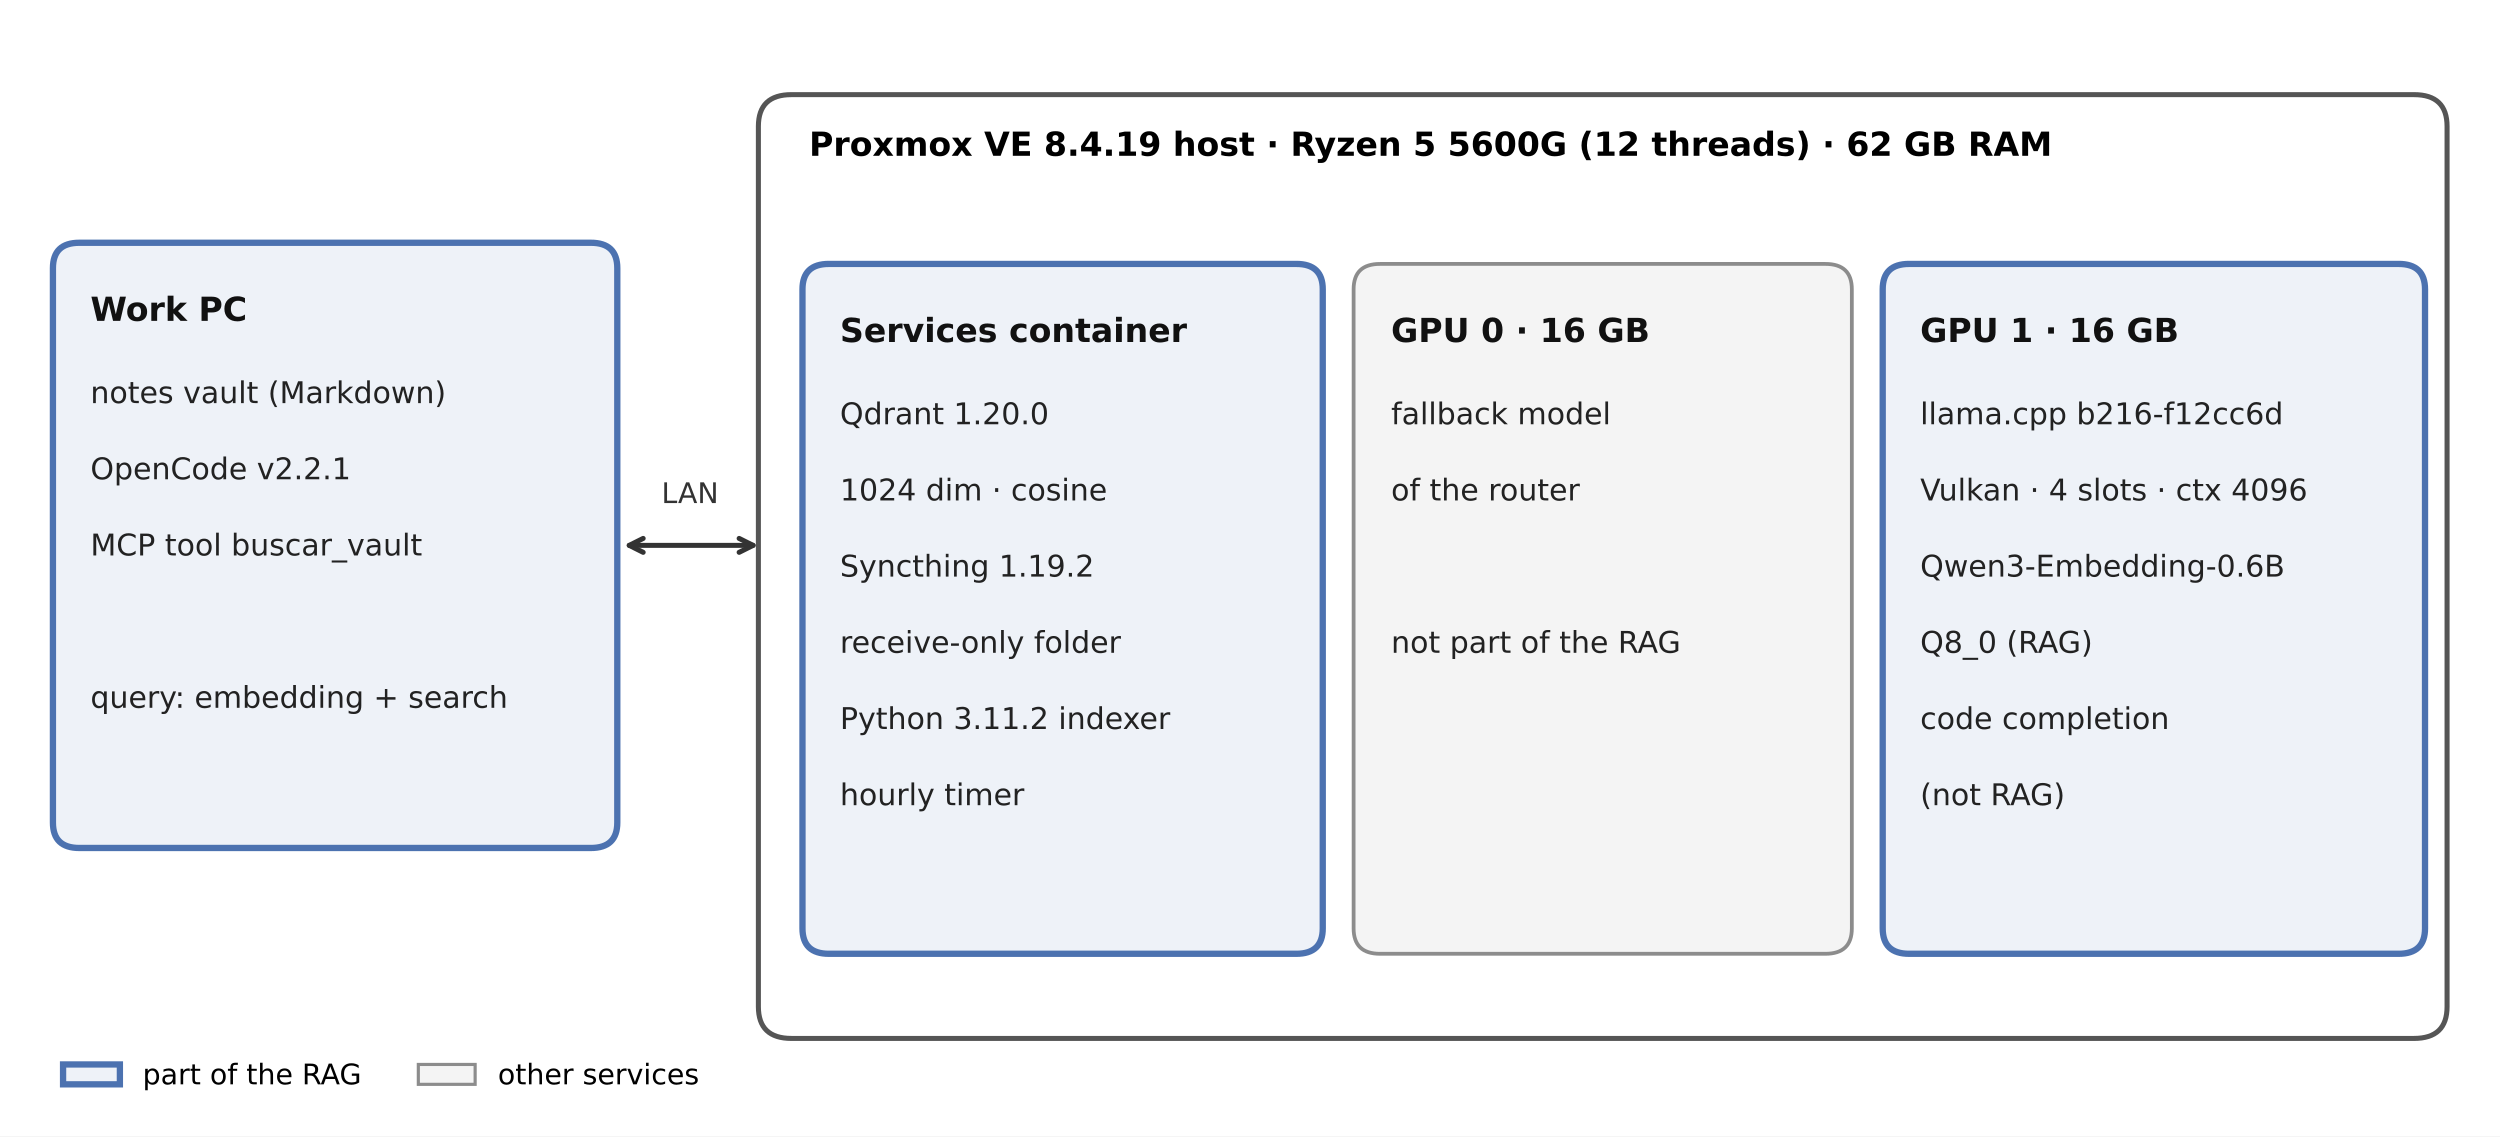
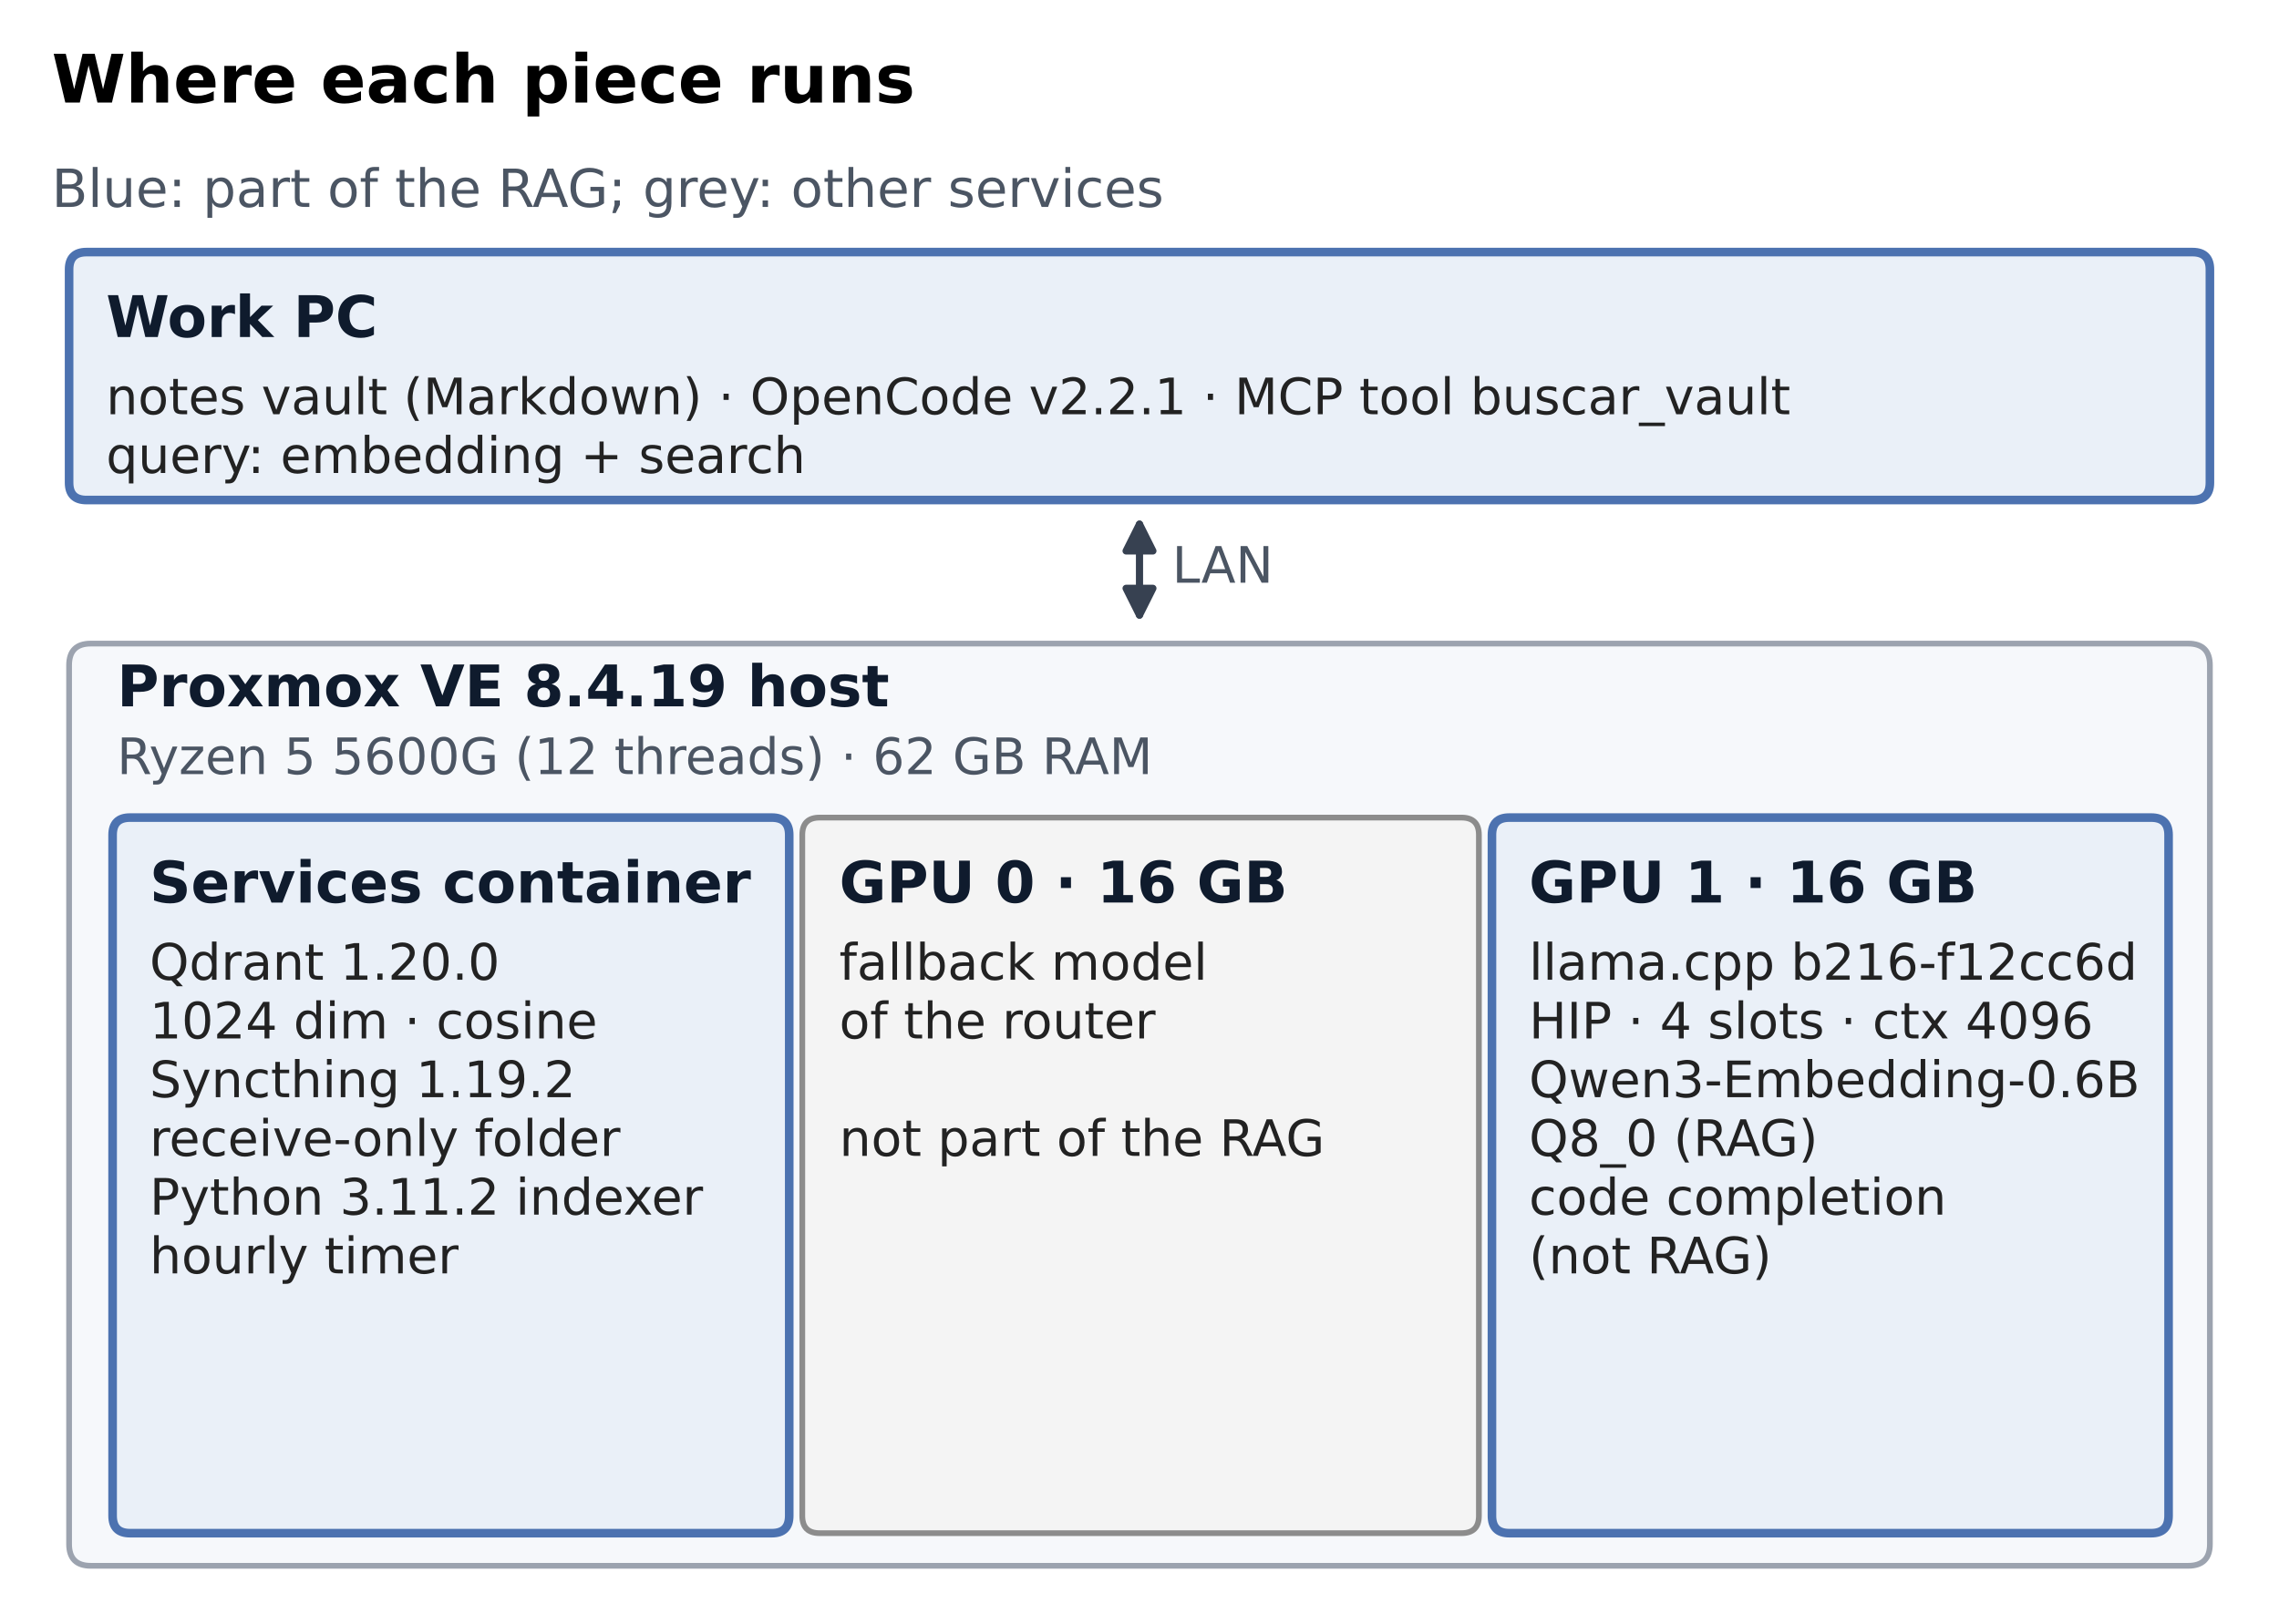
- <svg xmlns="http://www.w3.org/2000/svg" width="792pt" height="360pt" viewBox="0 0 792 360" version="1.1">
+ <svg xmlns="http://www.w3.org/2000/svg" width="476.208pt" height="339.438pt" viewBox="0 0 476.208 339.438" version="1.1">
  <defs>
    <style type="text/css">*{stroke-linejoin: round; stroke-linecap: butt}</style>
  </defs>
  <g id="figure_1">
    <g id="patch_1">
-       <path d="M 0 360  L 792 360  L 792 0  L 0 0  z " style="fill: #ffffff" />
+       <path d="M 0 339.438  L 476.208 339.438  L 476.208 -0  L 0 -0  z " style="fill: #ffffff" />
    </g>
    <g id="axes_1">
      <g id="patch_2">
-         <path d="M 25.15 268.64  L 187.178 268.64  Q 195.559 268.64 195.559 260.595  L 195.559 84.953  Q 195.559 76.908 187.178 76.908  L 25.15 76.908  Q 16.769 76.908 16.769 84.953  L 16.769 260.595  Q 16.769 268.64 25.15 268.64  z " clip-path="url(#pde1640137d)" style="fill: #eef2f8; stroke: #4c72b0; stroke-width: 2; stroke-linejoin: miter" />
+         <path d="M 18.074 104.516  L 458.134 104.516  Q 461.771 104.516 461.771 100.879  L 461.771 56.328  Q 461.771 52.691 458.134 52.691  L 18.074 52.691  Q 14.437 52.691 14.437 56.328  L 14.437 100.879  Q 14.437 104.516 18.074 104.516  z " clip-path="url(#pe445776874)" style="fill: #eaf0f8; stroke: #4c72b0; stroke-width: 1.8; stroke-linejoin: miter" />
      </g>
      <g id="patch_3">
-         <path d="M 250.733 328.975  L 764.755 328.975  Q 775.231 328.975 775.231 318.92  L 775.231 40.036  Q 775.231 29.981 764.755 29.981  L 250.733 29.981  Q 240.257 29.981 240.257 40.036  L 240.257 318.92  Q 240.257 328.975 250.733 328.975  z " clip-path="url(#pde1640137d)" style="fill: #ffffff; stroke: #555555; stroke-width: 1.6; stroke-linejoin: miter" />
+         <path d="M 18.983 327.274  L 457.225 327.274  Q 461.771 327.274 461.771 322.728  L 461.771 139.066  Q 461.771 134.52 457.225 134.52  L 18.983 134.52  Q 14.437 134.52 14.437 139.066  L 14.437 322.728  Q 14.437 327.274 18.983 327.274  z " clip-path="url(#pe445776874)" style="fill: #f6f8fb; stroke: #9ca3af; stroke-width: 1.2; stroke-linejoin: miter" />
      </g>
      <g id="patch_4">
-         <path d="M 262.606 302.16  L 410.666 302.16  Q 419.047 302.16 419.047 294.115  L 419.047 91.657  Q 419.047 83.612 410.666 83.612  L 262.606 83.612  Q 254.225 83.612 254.225 91.657  L 254.225 294.115  Q 254.225 302.16 262.606 302.16  z " clip-path="url(#pde1640137d)" style="fill: #eef2f8; stroke: #4c72b0; stroke-width: 2; stroke-linejoin: miter" />
+         <path d="M 27.166 320.455  L 161.275 320.455  Q 164.912 320.455 164.912 316.818  L 164.912 174.526  Q 164.912 170.889 161.275 170.889  L 27.166 170.889  Q 23.529 170.889 23.529 174.526  L 23.529 316.818  Q 23.529 320.455 27.166 320.455  z " clip-path="url(#pe445776874)" style="fill: #eaf0f8; stroke: #4c72b0; stroke-width: 1.8; stroke-linejoin: miter" />
      </g>
      <g id="patch_5">
-         <path d="M 437.206 302.16  L 578.282 302.16  Q 586.663 302.16 586.663 294.115  L 586.663 91.657  Q 586.663 83.612 578.282 83.612  L 437.206 83.612  Q 428.825 83.612 428.825 91.657  L 428.825 294.115  Q 428.825 302.16 437.206 302.16  z " clip-path="url(#pde1640137d)" style="fill: #f4f4f4; stroke: #8c8c8c; stroke-width: 1.2; stroke-linejoin: miter" />
+         <path d="M 171.277 320.455  L 305.386 320.455  Q 309.023 320.455 309.023 316.818  L 309.023 174.526  Q 309.023 170.889 305.386 170.889  L 171.277 170.889  Q 167.64 170.889 167.64 174.526  L 167.64 316.818  Q 167.64 320.455 171.277 320.455  z " clip-path="url(#pe445776874)" style="fill: #f4f4f4; stroke: #8c8c8c; stroke-width: 1.2; stroke-linejoin: miter" />
      </g>
      <g id="patch_6">
-         <path d="M 604.822 302.16  L 759.866 302.16  Q 768.247 302.16 768.247 294.115  L 768.247 91.657  Q 768.247 83.612 759.866 83.612  L 604.822 83.612  Q 596.441 83.612 596.441 91.657  L 596.441 294.115  Q 596.441 302.16 604.822 302.16  z " clip-path="url(#pde1640137d)" style="fill: #eef2f8; stroke: #4c72b0; stroke-width: 2; stroke-linejoin: miter" />
+         <path d="M 315.387 320.455  L 449.497 320.455  Q 453.134 320.455 453.134 316.818  L 453.134 174.526  Q 453.134 170.889 449.497 170.889  L 315.387 170.889  Q 311.75 170.889 311.75 174.526  L 311.75 316.818  Q 311.75 320.455 315.387 320.455  z " clip-path="url(#pe445776874)" style="fill: #eaf0f8; stroke: #4c72b0; stroke-width: 1.8; stroke-linejoin: miter" />
      </g>
      <g id="text_1">
-         <text style="font-weight: 700; font-size: 10.5px; font-family: 'DejaVu Sans', 'Bitstream Vera Sans', 'Computer Modern Sans Serif', 'Lucida Grande', 'Verdana', 'Geneva', 'Lucid', 'Arial', 'Helvetica', 'Avant Garde', sans-serif; text-anchor: start; fill: #111111" x="28.642" y="101.646" transform="rotate(-0 28.6416 101.6462)">Work PC</text>
+         <text style="font-size: 11px; font-family: 'DejaVu Sans', 'Segoe UI', Roboto, 'Helvetica Neue', Arial, sans-serif; text-anchor: start; fill: #4b5563" x="10.8" y="43.251" transform="rotate(-0 10.8 43.25123)">Blue: part of the RAG; grey: other services</text>
      </g>
      <g id="text_2">
-         <text style="font-size: 9.5px; font-family: 'DejaVu Sans', 'Bitstream Vera Sans', 'Computer Modern Sans Serif', 'Lucida Grande', 'Verdana', 'Geneva', 'Lucid', 'Arial', 'Helvetica', 'Avant Garde', sans-serif; text-anchor: start; fill: #222222" x="28.642" y="127.702" transform="rotate(-0 28.6416 127.702)">notes vault (Markdown)</text>
+         <text style="font-weight: 700; font-size: 12px; font-family: 'DejaVu Sans', 'Segoe UI', Roboto, 'Helvetica Neue', Arial, sans-serif; text-anchor: start; fill: #0f1b2d" x="22.165" y="70.446" transform="rotate(-0 22.1652 70.44643)">Work PC</text>
      </g>
      <g id="text_3">
-         <text style="font-size: 9.5px; font-family: 'DejaVu Sans', 'Bitstream Vera Sans', 'Computer Modern Sans Serif', 'Lucida Grande', 'Verdana', 'Geneva', 'Lucid', 'Arial', 'Helvetica', 'Avant Garde', sans-serif; text-anchor: start; fill: #222222" x="28.642" y="151.836" transform="rotate(-0 28.6416 151.8361)">OpenCode v2.2.1</text>
+         <text style="font-size: 10.5px; font-family: 'DejaVu Sans', 'Segoe UI', Roboto, 'Helvetica Neue', Arial, sans-serif; text-anchor: start; fill: #222222" x="22.165" y="86.582" transform="rotate(-0 22.1652 86.58177)">notes vault (Markdown) · OpenCode v2.2.1 · MCP tool buscar_vault</text>
      </g>
      <g id="text_4">
-         <text style="font-size: 9.5px; font-family: 'DejaVu Sans', 'Bitstream Vera Sans', 'Computer Modern Sans Serif', 'Lucida Grande', 'Verdana', 'Geneva', 'Lucid', 'Arial', 'Helvetica', 'Avant Garde', sans-serif; text-anchor: start; fill: #222222" x="28.642" y="175.97" transform="rotate(-0 28.6416 175.9702)">MCP tool buscar_vault</text>
+         <text style="font-size: 10.5px; font-family: 'DejaVu Sans', 'Segoe UI', Roboto, 'Helvetica Neue', Arial, sans-serif; text-anchor: start; fill: #222222" x="22.165" y="98.856" transform="rotate(-0 22.1652 98.85619)">query: embedding + search</text>
+       </g>
+       <g id="patch_7">
+         <path d="M 238.104 109.556  Q 238.104 119.062 238.104 128.568  " style="fill: none; stroke: #374151; stroke-width: 1.5; stroke-linecap: round" />
+         <path d="M 235.304 115.156  L 238.104 109.556  L 240.904 115.156  z " style="fill: #374151; stroke: #374151; stroke-width: 1.5; stroke-linecap: round" />
+         <path d="M 240.904 122.968  L 238.104 128.568  L 235.304 122.968  z " style="fill: #374151; stroke: #374151; stroke-width: 1.5; stroke-linecap: round" />
      </g>
      <g id="text_5">
-         <text style="font-size: 9.5px; font-family: 'DejaVu Sans', 'Bitstream Vera Sans', 'Computer Modern Sans Serif', 'Lucida Grande', 'Verdana', 'Geneva', 'Lucid', 'Arial', 'Helvetica', 'Avant Garde', sans-serif; text-anchor: start; fill: #222222" x="28.642" y="224.238" transform="rotate(-0 28.6416 224.2385)">query: embedding + search</text>
+         <text style="font-size: 10.5px; font-family: 'DejaVu Sans', 'Segoe UI', Roboto, 'Helvetica Neue', Arial, sans-serif; text-anchor: start; fill: #4b5563" x="244.923" y="121.791" transform="rotate(-0 244.9231 121.7911)">LAN</text>
      </g>
      <g id="text_6">
-         <text style="font-weight: 700; font-size: 10.5px; font-family: 'DejaVu Sans', 'Bitstream Vera Sans', 'Computer Modern Sans Serif', 'Lucida Grande', 'Verdana', 'Geneva', 'Lucid', 'Arial', 'Helvetica', 'Avant Garde', sans-serif; text-anchor: start" x="256.32" y="49.356" transform="rotate(-0 256.32 49.35561)">Proxmox VE 8.4.19 host · Ryzen 5 5600G (12 threads) · 62 GB RAM</text>
+         <text style="font-weight: 700; font-size: 12px; font-family: 'DejaVu Sans', 'Segoe UI', Roboto, 'Helvetica Neue', Arial, sans-serif; text-anchor: start; fill: #0f1b2d" x="24.438" y="147.639" transform="rotate(-0 24.43824 147.6392)">Proxmox VE 8.4.19 host</text>
      </g>
      <g id="text_7">
-         <text style="font-weight: 700; font-size: 10.5px; font-family: 'DejaVu Sans', 'Bitstream Vera Sans', 'Computer Modern Sans Serif', 'Lucida Grande', 'Verdana', 'Geneva', 'Lucid', 'Arial', 'Helvetica', 'Avant Garde', sans-serif; text-anchor: start; fill: #111111" x="266.098" y="108.35" transform="rotate(-0 266.0976 108.3501)">Services container</text>
+         <text style="font-size: 10.5px; font-family: 'DejaVu Sans', 'Segoe UI', Roboto, 'Helvetica Neue', Arial, sans-serif; text-anchor: start; fill: #4b5563" x="24.438" y="161.797" transform="rotate(-0 24.43824 161.797)">Ryzen 5 5600G (12 threads) · 62 GB RAM</text>
      </g>
      <g id="text_8">
-         <text style="font-size: 9.5px; font-family: 'DejaVu Sans', 'Bitstream Vera Sans', 'Computer Modern Sans Serif', 'Lucida Grande', 'Verdana', 'Geneva', 'Lucid', 'Arial', 'Helvetica', 'Avant Garde', sans-serif; text-anchor: start; fill: #222222" x="266.098" y="134.406" transform="rotate(-0 266.0976 134.4059)">Qdrant 1.20.0</text>
+         <text style="font-weight: 700; font-size: 12px; font-family: 'DejaVu Sans', 'Segoe UI', Roboto, 'Helvetica Neue', Arial, sans-serif; text-anchor: start; fill: #0f1b2d" x="31.257" y="188.645" transform="rotate(-0 31.25736 188.6445)">Services container</text>
      </g>
      <g id="text_9">
-         <text style="font-size: 9.5px; font-family: 'DejaVu Sans', 'Bitstream Vera Sans', 'Computer Modern Sans Serif', 'Lucida Grande', 'Verdana', 'Geneva', 'Lucid', 'Arial', 'Helvetica', 'Avant Garde', sans-serif; text-anchor: start; fill: #222222" x="266.098" y="158.54" transform="rotate(-0 266.0976 158.5401)">  1024 dim · cosine</text>
+         <text style="font-size: 10.5px; font-family: 'DejaVu Sans', 'Segoe UI', Roboto, 'Helvetica Neue', Arial, sans-serif; text-anchor: start; fill: #222222" x="31.257" y="204.78" transform="rotate(-0 31.25736 204.7799)">Qdrant 1.20.0</text>
      </g>
      <g id="text_10">
-         <text style="font-size: 9.5px; font-family: 'DejaVu Sans', 'Bitstream Vera Sans', 'Computer Modern Sans Serif', 'Lucida Grande', 'Verdana', 'Geneva', 'Lucid', 'Arial', 'Helvetica', 'Avant Garde', sans-serif; text-anchor: start; fill: #222222" x="266.098" y="182.674" transform="rotate(-0 266.0976 182.6742)">Syncthing 1.19.2</text>
+         <text style="font-size: 10.5px; font-family: 'DejaVu Sans', 'Segoe UI', Roboto, 'Helvetica Neue', Arial, sans-serif; text-anchor: start; fill: #222222" x="31.257" y="217.054" transform="rotate(-0 31.25736 217.0543)">  1024 dim · cosine</text>
      </g>
      <g id="text_11">
-         <text style="font-size: 9.5px; font-family: 'DejaVu Sans', 'Bitstream Vera Sans', 'Computer Modern Sans Serif', 'Lucida Grande', 'Verdana', 'Geneva', 'Lucid', 'Arial', 'Helvetica', 'Avant Garde', sans-serif; text-anchor: start; fill: #222222" x="266.098" y="206.808" transform="rotate(-0 266.0976 206.8083)">  receive-only folder</text>
+         <text style="font-size: 10.5px; font-family: 'DejaVu Sans', 'Segoe UI', Roboto, 'Helvetica Neue', Arial, sans-serif; text-anchor: start; fill: #222222" x="31.257" y="229.329" transform="rotate(-0 31.25736 229.3287)">Syncthing 1.19.2</text>
      </g>
      <g id="text_12">
-         <text style="font-size: 9.5px; font-family: 'DejaVu Sans', 'Bitstream Vera Sans', 'Computer Modern Sans Serif', 'Lucida Grande', 'Verdana', 'Geneva', 'Lucid', 'Arial', 'Helvetica', 'Avant Garde', sans-serif; text-anchor: start; fill: #222222" x="266.098" y="230.942" transform="rotate(-0 266.0976 230.9424)">Python 3.11.2 indexer</text>
+         <text style="font-size: 10.5px; font-family: 'DejaVu Sans', 'Segoe UI', Roboto, 'Helvetica Neue', Arial, sans-serif; text-anchor: start; fill: #222222" x="31.257" y="241.603" transform="rotate(-0 31.25736 241.6031)">  receive-only folder</text>
      </g>
      <g id="text_13">
-         <text style="font-size: 9.5px; font-family: 'DejaVu Sans', 'Bitstream Vera Sans', 'Computer Modern Sans Serif', 'Lucida Grande', 'Verdana', 'Geneva', 'Lucid', 'Arial', 'Helvetica', 'Avant Garde', sans-serif; text-anchor: start; fill: #222222" x="266.098" y="255.077" transform="rotate(-0 266.0976 255.0765)">  hourly timer</text>
+         <text style="font-size: 10.5px; font-family: 'DejaVu Sans', 'Segoe UI', Roboto, 'Helvetica Neue', Arial, sans-serif; text-anchor: start; fill: #222222" x="31.257" y="253.878" transform="rotate(-0 31.25736 253.8775)">Python 3.11.2 indexer</text>
      </g>
      <g id="text_14">
-         <text style="font-weight: 700; font-size: 10.5px; font-family: 'DejaVu Sans', 'Bitstream Vera Sans', 'Computer Modern Sans Serif', 'Lucida Grande', 'Verdana', 'Geneva', 'Lucid', 'Arial', 'Helvetica', 'Avant Garde', sans-serif; text-anchor: start; fill: #111111" x="440.698" y="108.349" transform="rotate(-0 440.6976 108.3493)">GPU 0 · 16 GB</text>
+         <text style="font-size: 10.5px; font-family: 'DejaVu Sans', 'Segoe UI', Roboto, 'Helvetica Neue', Arial, sans-serif; text-anchor: start; fill: #222222" x="31.257" y="266.152" transform="rotate(-0 31.25736 266.1519)">  hourly timer</text>
      </g>
      <g id="text_15">
-         <text style="font-size: 9.5px; font-family: 'DejaVu Sans', 'Bitstream Vera Sans', 'Computer Modern Sans Serif', 'Lucida Grande', 'Verdana', 'Geneva', 'Lucid', 'Arial', 'Helvetica', 'Avant Garde', sans-serif; text-anchor: start; fill: #222222" x="440.698" y="134.406" transform="rotate(-0 440.6976 134.4059)">fallback model</text>
+         <text style="font-weight: 700; font-size: 12px; font-family: 'DejaVu Sans', 'Segoe UI', Roboto, 'Helvetica Neue', Arial, sans-serif; text-anchor: start; fill: #0f1b2d" x="175.368" y="188.644" transform="rotate(-0 175.3681 188.6436)">GPU 0 · 16 GB</text>
      </g>
      <g id="text_16">
-         <text style="font-size: 9.5px; font-family: 'DejaVu Sans', 'Bitstream Vera Sans', 'Computer Modern Sans Serif', 'Lucida Grande', 'Verdana', 'Geneva', 'Lucid', 'Arial', 'Helvetica', 'Avant Garde', sans-serif; text-anchor: start; fill: #222222" x="440.698" y="158.54" transform="rotate(-0 440.6976 158.5401)">of the router</text>
+         <text style="font-size: 10.5px; font-family: 'DejaVu Sans', 'Segoe UI', Roboto, 'Helvetica Neue', Arial, sans-serif; text-anchor: start; fill: #222222" x="175.368" y="204.78" transform="rotate(-0 175.3681 204.7799)">fallback model</text>
      </g>
      <g id="text_17">
-         <text style="font-size: 9.5px; font-family: 'DejaVu Sans', 'Bitstream Vera Sans', 'Computer Modern Sans Serif', 'Lucida Grande', 'Verdana', 'Geneva', 'Lucid', 'Arial', 'Helvetica', 'Avant Garde', sans-serif; text-anchor: start; fill: #222222" x="440.698" y="206.808" transform="rotate(-0 440.6976 206.8083)">not part of the RAG</text>
+         <text style="font-size: 10.5px; font-family: 'DejaVu Sans', 'Segoe UI', Roboto, 'Helvetica Neue', Arial, sans-serif; text-anchor: start; fill: #222222" x="175.368" y="217.054" transform="rotate(-0 175.3681 217.0543)">of the router</text>
      </g>
      <g id="text_18">
-         <text style="font-weight: 700; font-size: 10.5px; font-family: 'DejaVu Sans', 'Bitstream Vera Sans', 'Computer Modern Sans Serif', 'Lucida Grande', 'Verdana', 'Geneva', 'Lucid', 'Arial', 'Helvetica', 'Avant Garde', sans-serif; text-anchor: start; fill: #111111" x="608.314" y="108.349" transform="rotate(-0 608.3136 108.3493)">GPU 1 · 16 GB</text>
+         <text style="font-size: 10.5px; font-family: 'DejaVu Sans', 'Segoe UI', Roboto, 'Helvetica Neue', Arial, sans-serif; text-anchor: start; fill: #222222" x="175.368" y="241.603" transform="rotate(-0 175.3681 241.6031)">not part of the RAG</text>
      </g>
      <g id="text_19">
-         <text style="font-size: 9.5px; font-family: 'DejaVu Sans', 'Bitstream Vera Sans', 'Computer Modern Sans Serif', 'Lucida Grande', 'Verdana', 'Geneva', 'Lucid', 'Arial', 'Helvetica', 'Avant Garde', sans-serif; text-anchor: start; fill: #222222" x="608.314" y="134.406" transform="rotate(-0 608.3136 134.4059)">llama.cpp b216-f12cc6d</text>
+         <text style="font-weight: 700; font-size: 12px; font-family: 'DejaVu Sans', 'Segoe UI', Roboto, 'Helvetica Neue', Arial, sans-serif; text-anchor: start; fill: #0f1b2d" x="319.479" y="188.644" transform="rotate(-0 319.4788 188.6436)">GPU 1 · 16 GB</text>
      </g>
      <g id="text_20">
-         <text style="font-size: 9.5px; font-family: 'DejaVu Sans', 'Bitstream Vera Sans', 'Computer Modern Sans Serif', 'Lucida Grande', 'Verdana', 'Geneva', 'Lucid', 'Arial', 'Helvetica', 'Avant Garde', sans-serif; text-anchor: start; fill: #222222" x="608.314" y="158.54" transform="rotate(-0 608.3136 158.5401)">Vulkan · 4 slots · ctx 4096</text>
+         <text style="font-size: 10.5px; font-family: 'DejaVu Sans', 'Segoe UI', Roboto, 'Helvetica Neue', Arial, sans-serif; text-anchor: start; fill: #222222" x="319.479" y="204.78" transform="rotate(-0 319.4788 204.7799)">llama.cpp b216-f12cc6d</text>
      </g>
      <g id="text_21">
-         <text style="font-size: 9.5px; font-family: 'DejaVu Sans', 'Bitstream Vera Sans', 'Computer Modern Sans Serif', 'Lucida Grande', 'Verdana', 'Geneva', 'Lucid', 'Arial', 'Helvetica', 'Avant Garde', sans-serif; text-anchor: start; fill: #222222" x="608.314" y="182.674" transform="rotate(-0 608.3136 182.6742)">Qwen3-Embedding-0.6B</text>
+         <text style="font-size: 10.5px; font-family: 'DejaVu Sans', 'Segoe UI', Roboto, 'Helvetica Neue', Arial, sans-serif; text-anchor: start; fill: #222222" x="319.479" y="217.054" transform="rotate(-0 319.4788 217.0543)">HIP · 4 slots · ctx 4096</text>
      </g>
      <g id="text_22">
-         <text style="font-size: 9.5px; font-family: 'DejaVu Sans', 'Bitstream Vera Sans', 'Computer Modern Sans Serif', 'Lucida Grande', 'Verdana', 'Geneva', 'Lucid', 'Arial', 'Helvetica', 'Avant Garde', sans-serif; text-anchor: start; fill: #222222" x="608.314" y="206.808" transform="rotate(-0 608.3136 206.8075)">  Q8_0 (RAG)</text>
+         <text style="font-size: 10.5px; font-family: 'DejaVu Sans', 'Segoe UI', Roboto, 'Helvetica Neue', Arial, sans-serif; text-anchor: start; fill: #222222" x="319.479" y="229.329" transform="rotate(-0 319.4788 229.3287)">Qwen3-Embedding-0.6B</text>
      </g>
      <g id="text_23">
-         <text style="font-size: 9.5px; font-family: 'DejaVu Sans', 'Bitstream Vera Sans', 'Computer Modern Sans Serif', 'Lucida Grande', 'Verdana', 'Geneva', 'Lucid', 'Arial', 'Helvetica', 'Avant Garde', sans-serif; text-anchor: start; fill: #222222" x="608.314" y="230.942" transform="rotate(-0 608.3136 230.9424)">code completion</text>
+         <text style="font-size: 10.5px; font-family: 'DejaVu Sans', 'Segoe UI', Roboto, 'Helvetica Neue', Arial, sans-serif; text-anchor: start; fill: #222222" x="319.479" y="241.602" transform="rotate(-0 319.4788 241.6023)">  Q8_0 (RAG)</text>
      </g>
      <g id="text_24">
-         <text style="font-size: 9.5px; font-family: 'DejaVu Sans', 'Bitstream Vera Sans', 'Computer Modern Sans Serif', 'Lucida Grande', 'Verdana', 'Geneva', 'Lucid', 'Arial', 'Helvetica', 'Avant Garde', sans-serif; text-anchor: start; fill: #222222" x="608.314" y="255.076" transform="rotate(-0 608.3136 255.0758)">  (not RAG)</text>
-       </g>
-       <g id="patch_7">
-         <path d="M 199.35 172.774  Q 218.957 172.774 238.565 172.774  " style="fill: none; stroke: #333333; stroke-width: 1.6; stroke-linecap: round" />
-         <path d="M 203.75 174.974  L 199.35 172.774  L 203.75 170.574  " style="fill: none; stroke: #333333; stroke-width: 1.6; stroke-linecap: round" />
-         <path d="M 234.165 170.574  L 238.565 172.774  L 234.165 174.974  " style="fill: none; stroke: #333333; stroke-width: 1.6; stroke-linecap: round" />
+         <text style="font-size: 10.5px; font-family: 'DejaVu Sans', 'Segoe UI', Roboto, 'Helvetica Neue', Arial, sans-serif; text-anchor: start; fill: #222222" x="319.479" y="253.878" transform="rotate(-0 319.4788 253.8775)">code completion</text>
      </g>
      <g id="text_25">
-         <text style="font-size: 9px; font-family: 'DejaVu Sans', 'Bitstream Vera Sans', 'Computer Modern Sans Serif', 'Lucida Grande', 'Verdana', 'Geneva', 'Lucid', 'Arial', 'Helvetica', 'Avant Garde', sans-serif; text-anchor: middle; fill: #333333" x="218.606" y="159.366" transform="rotate(-0 218.6064 159.3662)">LAN</text>
+         <text style="font-size: 10.5px; font-family: 'DejaVu Sans', 'Segoe UI', Roboto, 'Helvetica Neue', Arial, sans-serif; text-anchor: start; fill: #222222" x="319.479" y="266.151" transform="rotate(-0 319.4788 266.1511)">  (not RAG)</text>
      </g>
-       <g id="legend_1">
-         <g id="patch_8">
-           <path d="M 19.98 343.518  L 37.98 343.518  L 37.98 337.218  L 19.98 337.218  z " style="fill: #eef2f8; stroke: #4c72b0; stroke-width: 2; stroke-linejoin: miter" />
-         </g>
-         <g id="text_26">
-           <text style="font-size: 9px; font-family: 'DejaVu Sans', 'Bitstream Vera Sans', 'Computer Modern Sans Serif', 'Lucida Grande', 'Verdana', 'Geneva', 'Lucid', 'Arial', 'Helvetica', 'Avant Garde', sans-serif; text-anchor: start" x="45.18" y="343.518" transform="rotate(-0 45.18 343.5178)">part of the RAG</text>
-         </g>
-         <g id="patch_9">
-           <path d="M 132.525 343.518  L 150.525 343.518  L 150.525 337.218  L 132.525 337.218  z " style="fill: #f4f4f4; stroke: #8c8c8c; stroke-linejoin: miter" />
-         </g>
-         <g id="text_27">
-           <text style="font-size: 9px; font-family: 'DejaVu Sans', 'Bitstream Vera Sans', 'Computer Modern Sans Serif', 'Lucida Grande', 'Verdana', 'Geneva', 'Lucid', 'Arial', 'Helvetica', 'Avant Garde', sans-serif; text-anchor: start" x="157.725" y="343.518" transform="rotate(-0 157.725 343.5178)">other services</text>
-         </g>
+       <g id="text_26">
+         <text style="font-weight: 700; font-size: 14px; font-family: 'DejaVu Sans', 'Segoe UI', Roboto, 'Helvetica Neue', Arial, sans-serif; text-anchor: start" x="10.8" y="21.438" transform="rotate(-0 10.8 21.43781)">Where each piece runs</text>
      </g>
    </g>
  </g>
  <defs>
-     <clipPath id="pde1640137d">
-       <rect x="11.88" y="11.88" width="768.24" height="335.196" />
+     <clipPath id="pe445776874">
+       <rect x="10.8" y="51.438" width="454.608" height="277.2" />
    </clipPath>
  </defs>
</svg>
